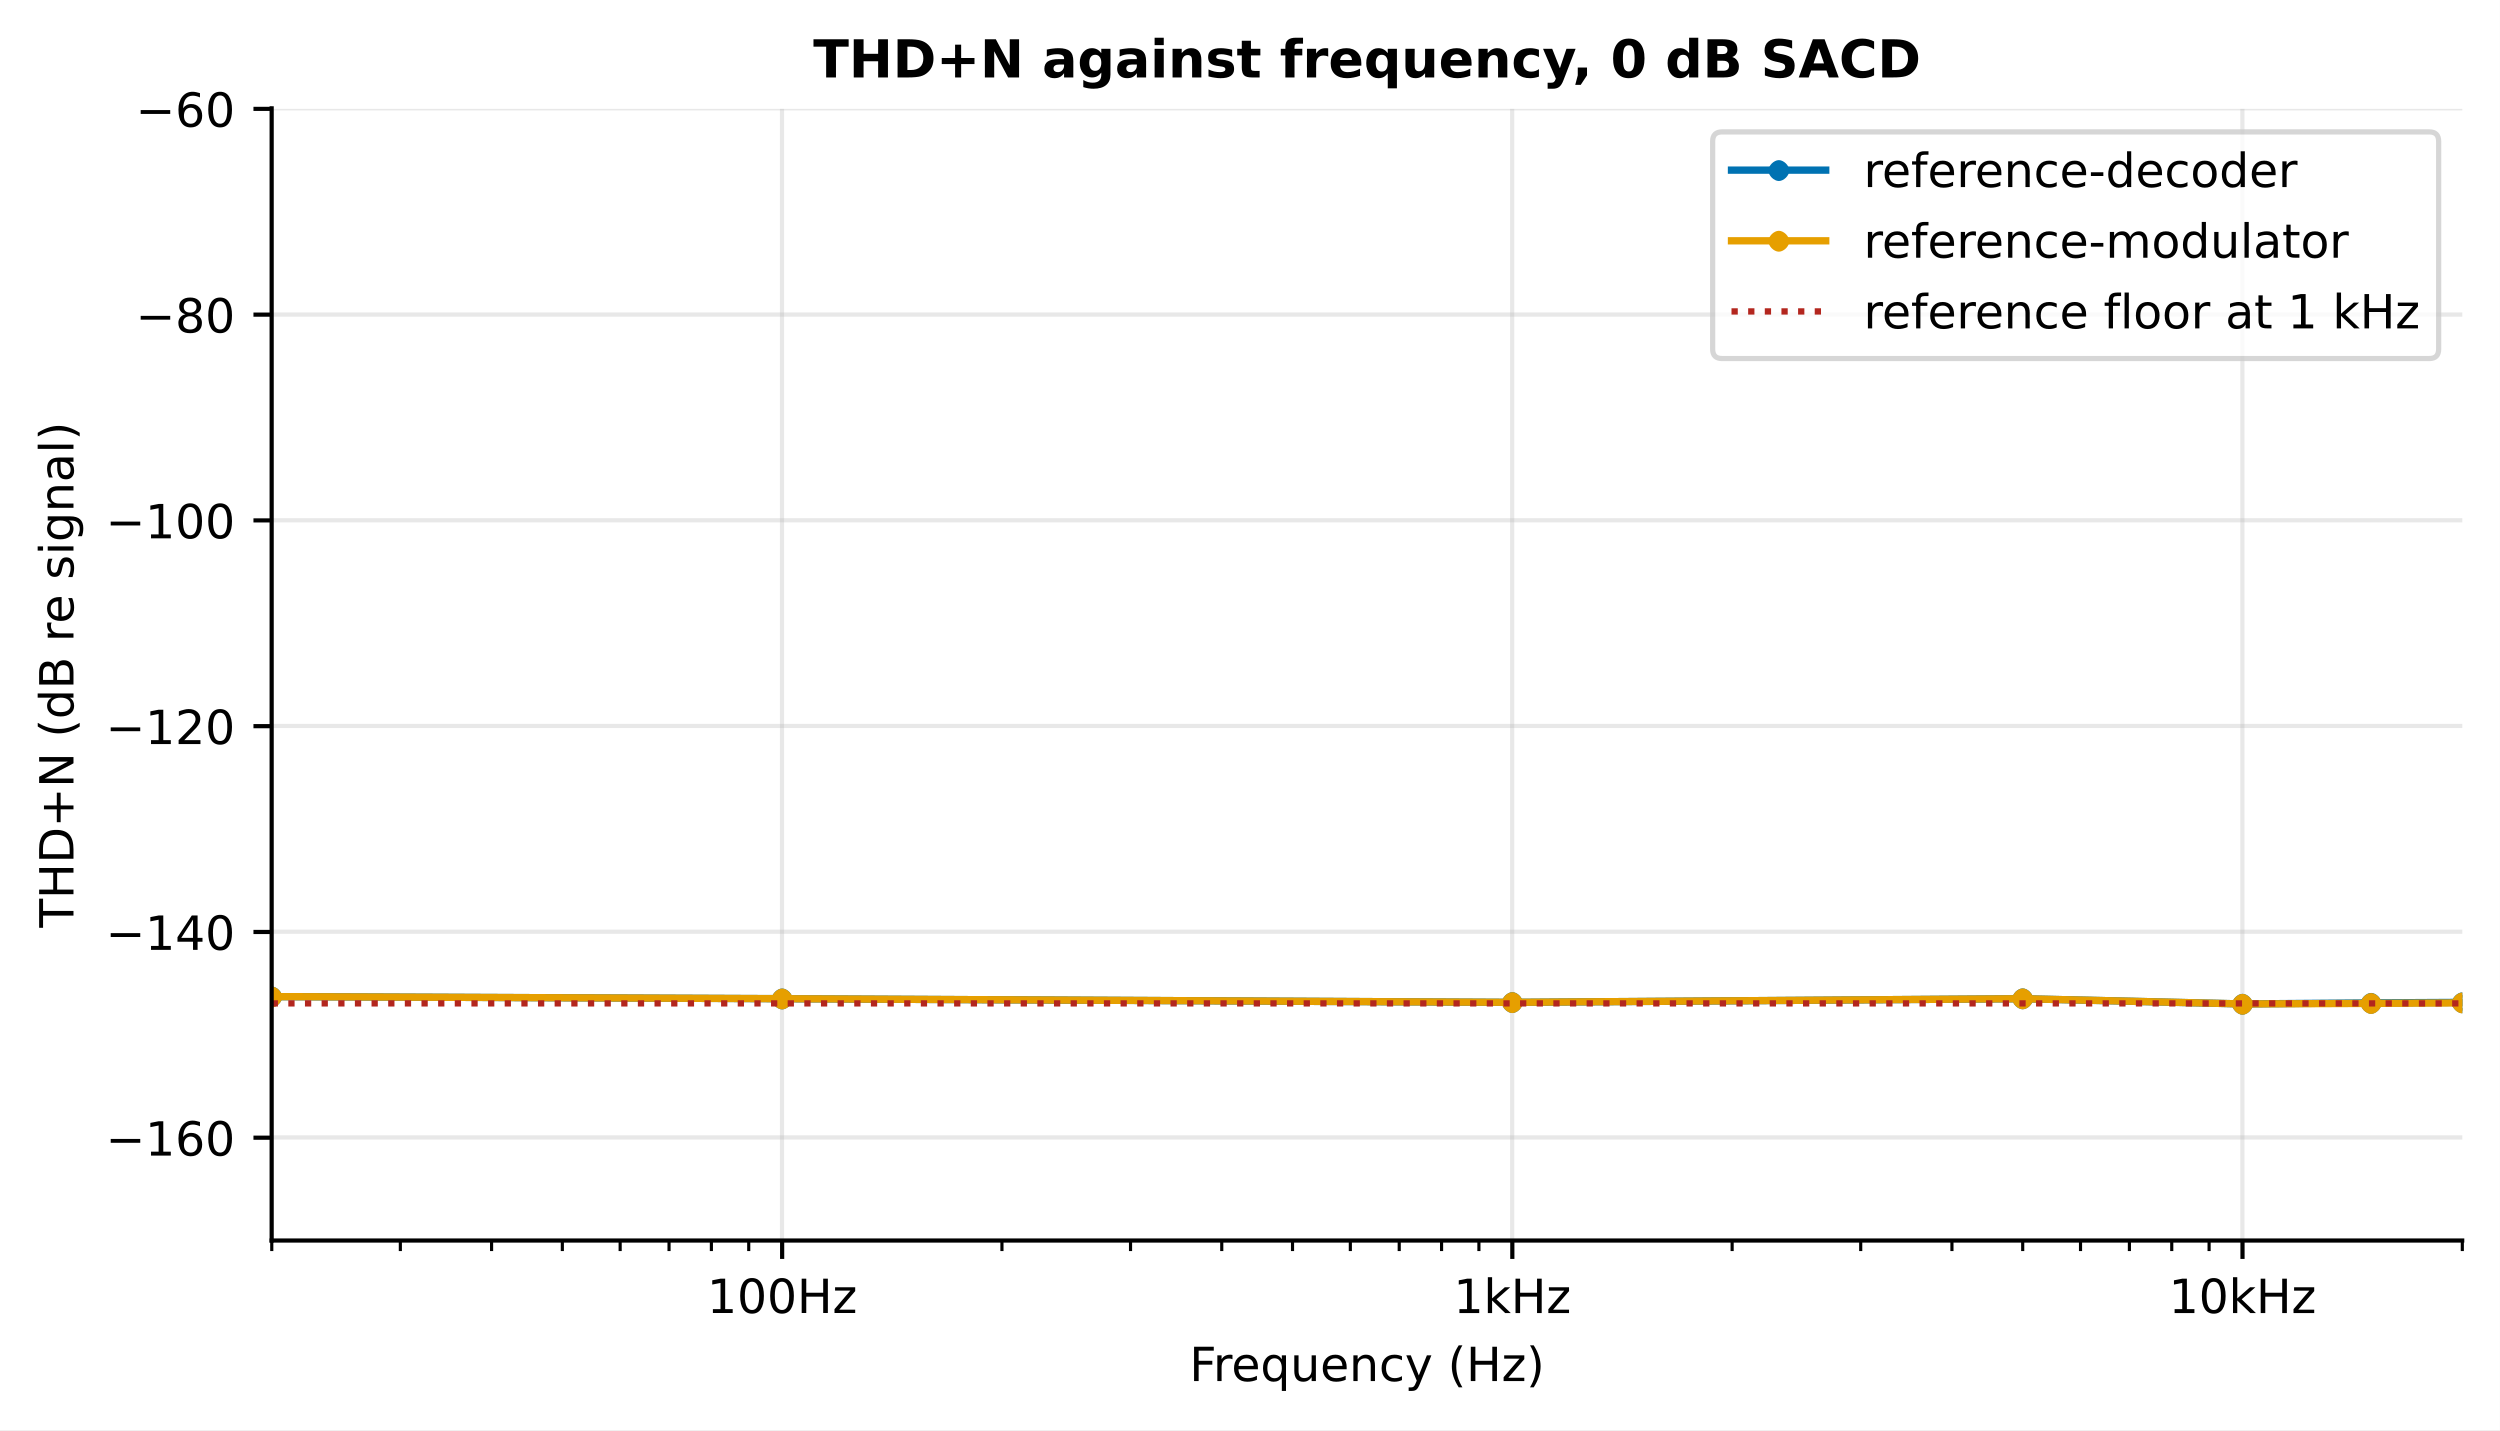
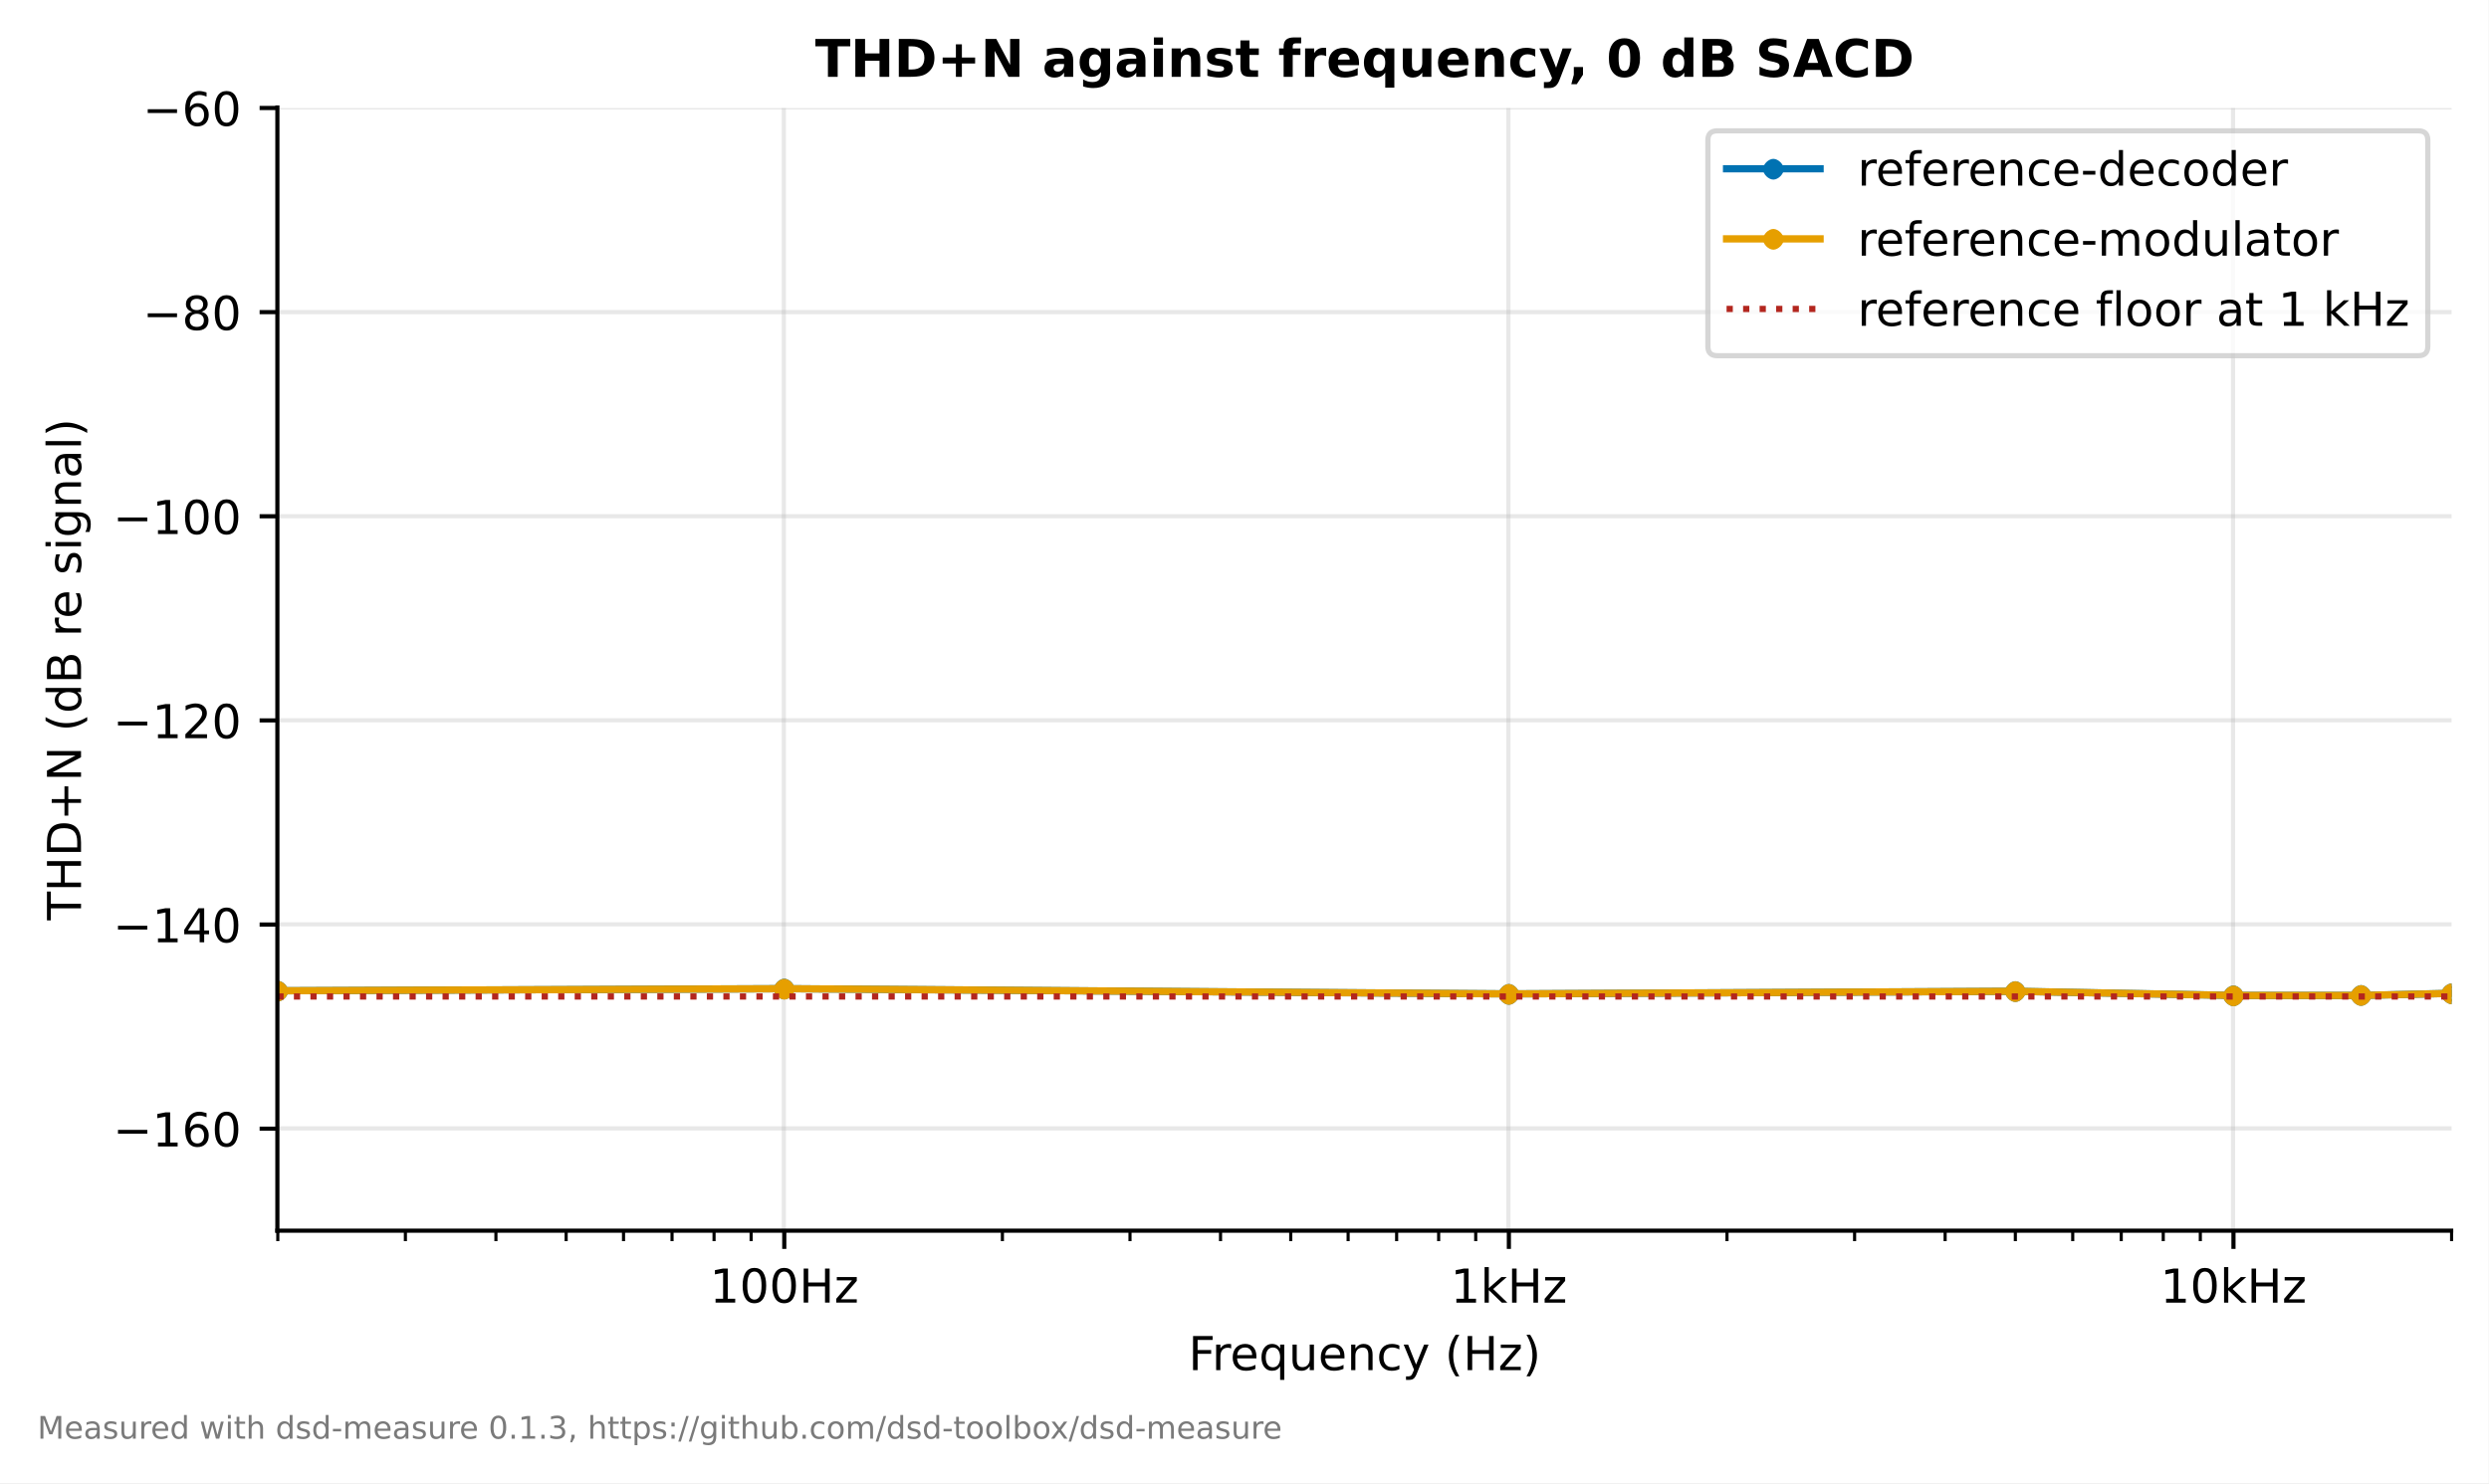
- <svg xmlns="http://www.w3.org/2000/svg" xmlns:xlink="http://www.w3.org/1999/xlink" width="477.621pt" height="273.215pt" viewBox="0 0 477.621 273.215" version="1.1">
+ <svg xmlns="http://www.w3.org/2000/svg" xmlns:xlink="http://www.w3.org/1999/xlink" width="479.182pt" height="285.699pt" viewBox="0 0 479.182 285.699" version="1.1">
  <defs>
    <style type="text/css">*{stroke-linejoin: round; stroke-linecap: butt}</style>
  </defs>
  <g id="figure_1">
    <g id="patch_1">
-       <path d="M 0 273.2  L 477.6 273.2  L 477.6 0  L 0 0  z " style="fill: #ffffff" />
+       <path d="M 0 285.6  L 479.1 285.6  L 479.1 0  L 0 0  z " style="fill: #ffffff" />
    </g>
    <g id="axes_1">
      <g id="patch_2">
-         <path d="M 51.9 237.0  L 470.4 237.0  L 470.4 20.7  L 51.9 20.7  z " style="fill: #ffffff" />
+         <path d="M 53.4 237.0  L 471.9 237.0  L 471.9 20.7  L 53.4 20.7  z " style="fill: #ffffff" />
      </g>
      <g id="matplotlib.axis_1">
        <g id="xtick_1">
          <g id="line2d_1">
-             <path d="M 149.4 237.0  L 149.4 20.7  " clip-path="url(#p16f1e32b87)" style="fill: none; stroke: #b0b0b0; stroke-opacity: 0.3; stroke-width: 0.8; stroke-linecap: square" />
+             <path d="M 150.9 237.0  L 150.9 20.7  " clip-path="url(#p80c0c6d9e0)" style="fill: none; stroke: #b0b0b0; stroke-opacity: 0.3; stroke-width: 0.8; stroke-linecap: square" />
          </g>
          <g id="line2d_2">
            <defs>
              <path id="m8cd0ebf494" d="M 0 0  L 0 3.5  " style="stroke: #000000; stroke-width: 0.8" />
            </defs>
            <g>
-               <use xlink:href="#m8cd0ebf494" x="149.427" y="237.014" style="stroke: #000000; stroke-width: 0.8" />
+               <use xlink:href="#m8cd0ebf494" x="150.988" y="237.014" style="stroke: #000000; stroke-width: 0.8" />
            </g>
          </g>
          <g id="text_1">
-             <text style="font-size: 9px; font-family: 'DejaVu Sans', 'Bitstream Vera Sans', 'Computer Modern Sans Serif', 'Lucida Grande', 'Verdana', 'Geneva', 'Lucid', 'Arial', 'Helvetica', 'Avant Garde', sans-serif; text-anchor: middle" x="149.427" y="250.852" transform="rotate(-0 149.4275 250.8523)">100Hz</text>
+             <text style="font-size: 9px; font-family: 'DejaVu Sans', 'Bitstream Vera Sans', 'Computer Modern Sans Serif', 'Lucida Grande', 'Verdana', 'Geneva', 'Lucid', 'Arial', 'Helvetica', 'Avant Garde', sans-serif; text-anchor: middle" x="150.988" y="250.852" transform="rotate(-0 150.9884 250.8523)">100Hz</text>
          </g>
        </g>
        <g id="xtick_2">
          <g id="line2d_3">
-             <path d="M 288.9 237.0  L 288.9 20.7  " clip-path="url(#p16f1e32b87)" style="fill: none; stroke: #b0b0b0; stroke-opacity: 0.3; stroke-width: 0.8; stroke-linecap: square" />
+             <path d="M 290.4 237.0  L 290.4 20.7  " clip-path="url(#p80c0c6d9e0)" style="fill: none; stroke: #b0b0b0; stroke-opacity: 0.3; stroke-width: 0.8; stroke-linecap: square" />
          </g>
          <g id="line2d_4">
            <g>
-               <use xlink:href="#m8cd0ebf494" x="288.927" y="237.014" style="stroke: #000000; stroke-width: 0.8" />
+               <use xlink:href="#m8cd0ebf494" x="290.488" y="237.014" style="stroke: #000000; stroke-width: 0.8" />
            </g>
          </g>
          <g id="text_2">
-             <text style="font-size: 9px; font-family: 'DejaVu Sans', 'Bitstream Vera Sans', 'Computer Modern Sans Serif', 'Lucida Grande', 'Verdana', 'Geneva', 'Lucid', 'Arial', 'Helvetica', 'Avant Garde', sans-serif; text-anchor: middle" x="288.927" y="250.853" transform="rotate(-0 288.9275 250.853)">1kHz</text>
+             <text style="font-size: 9px; font-family: 'DejaVu Sans', 'Bitstream Vera Sans', 'Computer Modern Sans Serif', 'Lucida Grande', 'Verdana', 'Geneva', 'Lucid', 'Arial', 'Helvetica', 'Avant Garde', sans-serif; text-anchor: middle" x="290.488" y="250.853" transform="rotate(-0 290.4884 250.853)">1kHz</text>
          </g>
        </g>
        <g id="xtick_3">
          <g id="line2d_5">
-             <path d="M 428.4 237.0  L 428.4 20.7  " clip-path="url(#p16f1e32b87)" style="fill: none; stroke: #b0b0b0; stroke-opacity: 0.3; stroke-width: 0.8; stroke-linecap: square" />
+             <path d="M 429.9 237.0  L 429.9 20.7  " clip-path="url(#p80c0c6d9e0)" style="fill: none; stroke: #b0b0b0; stroke-opacity: 0.3; stroke-width: 0.8; stroke-linecap: square" />
          </g>
          <g id="line2d_6">
            <g>
-               <use xlink:href="#m8cd0ebf494" x="428.427" y="237.014" style="stroke: #000000; stroke-width: 0.8" />
+               <use xlink:href="#m8cd0ebf494" x="429.988" y="237.014" style="stroke: #000000; stroke-width: 0.8" />
            </g>
          </g>
          <g id="text_3">
-             <text style="font-size: 9px; font-family: 'DejaVu Sans', 'Bitstream Vera Sans', 'Computer Modern Sans Serif', 'Lucida Grande', 'Verdana', 'Geneva', 'Lucid', 'Arial', 'Helvetica', 'Avant Garde', sans-serif; text-anchor: middle" x="428.427" y="250.853" transform="rotate(-0 428.4275 250.853)">10kHz</text>
+             <text style="font-size: 9px; font-family: 'DejaVu Sans', 'Bitstream Vera Sans', 'Computer Modern Sans Serif', 'Lucida Grande', 'Verdana', 'Geneva', 'Lucid', 'Arial', 'Helvetica', 'Avant Garde', sans-serif; text-anchor: middle" x="429.988" y="250.853" transform="rotate(-0 429.9884 250.853)">10kHz</text>
          </g>
        </g>
        <g id="xtick_4">
          <g id="line2d_7">
            <defs>
              <path id="mee58567cf6" d="M 0 0  L 0 2  " style="stroke: #000000; stroke-width: 0.6" />
            </defs>
            <g>
-               <use xlink:href="#mee58567cf6" x="51.921" y="237.014" style="stroke: #000000; stroke-width: 0.6" />
+               <use xlink:href="#mee58567cf6" x="53.482" y="237.014" style="stroke: #000000; stroke-width: 0.6" />
            </g>
          </g>
        </g>
        <g id="xtick_5">
          <g id="line2d_8">
            <g>
-               <use xlink:href="#mee58567cf6" x="76.486" y="237.014" style="stroke: #000000; stroke-width: 0.6" />
+               <use xlink:href="#mee58567cf6" x="78.047" y="237.014" style="stroke: #000000; stroke-width: 0.6" />
            </g>
          </g>
        </g>
        <g id="xtick_6">
          <g id="line2d_9">
            <g>
-               <use xlink:href="#mee58567cf6" x="93.915" y="237.014" style="stroke: #000000; stroke-width: 0.6" />
+               <use xlink:href="#mee58567cf6" x="95.476" y="237.014" style="stroke: #000000; stroke-width: 0.6" />
            </g>
          </g>
        </g>
        <g id="xtick_7">
          <g id="line2d_10">
            <g>
-               <use xlink:href="#mee58567cf6" x="107.434" y="237.014" style="stroke: #000000; stroke-width: 0.6" />
+               <use xlink:href="#mee58567cf6" x="108.995" y="237.014" style="stroke: #000000; stroke-width: 0.6" />
            </g>
          </g>
        </g>
        <g id="xtick_8">
          <g id="line2d_11">
            <g>
-               <use xlink:href="#mee58567cf6" x="118.48" y="237.014" style="stroke: #000000; stroke-width: 0.6" />
+               <use xlink:href="#mee58567cf6" x="120.041" y="237.014" style="stroke: #000000; stroke-width: 0.6" />
            </g>
          </g>
        </g>
        <g id="xtick_9">
          <g id="line2d_12">
            <g>
-               <use xlink:href="#mee58567cf6" x="127.819" y="237.014" style="stroke: #000000; stroke-width: 0.6" />
+               <use xlink:href="#mee58567cf6" x="129.38" y="237.014" style="stroke: #000000; stroke-width: 0.6" />
            </g>
          </g>
        </g>
        <g id="xtick_10">
          <g id="line2d_13">
            <g>
-               <use xlink:href="#mee58567cf6" x="135.909" y="237.014" style="stroke: #000000; stroke-width: 0.6" />
+               <use xlink:href="#mee58567cf6" x="137.469" y="237.014" style="stroke: #000000; stroke-width: 0.6" />
            </g>
          </g>
        </g>
        <g id="xtick_11">
          <g id="line2d_14">
            <g>
-               <use xlink:href="#mee58567cf6" x="143.044" y="237.014" style="stroke: #000000; stroke-width: 0.6" />
+               <use xlink:href="#mee58567cf6" x="144.605" y="237.014" style="stroke: #000000; stroke-width: 0.6" />
            </g>
          </g>
        </g>
        <g id="xtick_12">
          <g id="line2d_15">
            <g>
-               <use xlink:href="#mee58567cf6" x="191.421" y="237.014" style="stroke: #000000; stroke-width: 0.6" />
+               <use xlink:href="#mee58567cf6" x="192.982" y="237.014" style="stroke: #000000; stroke-width: 0.6" />
            </g>
          </g>
        </g>
        <g id="xtick_13">
          <g id="line2d_16">
            <g>
-               <use xlink:href="#mee58567cf6" x="215.986" y="237.014" style="stroke: #000000; stroke-width: 0.6" />
+               <use xlink:href="#mee58567cf6" x="217.547" y="237.014" style="stroke: #000000; stroke-width: 0.6" />
            </g>
          </g>
        </g>
        <g id="xtick_14">
          <g id="line2d_17">
            <g>
-               <use xlink:href="#mee58567cf6" x="233.415" y="237.014" style="stroke: #000000; stroke-width: 0.6" />
+               <use xlink:href="#mee58567cf6" x="234.976" y="237.014" style="stroke: #000000; stroke-width: 0.6" />
            </g>
          </g>
        </g>
        <g id="xtick_15">
          <g id="line2d_18">
            <g>
-               <use xlink:href="#mee58567cf6" x="246.934" y="237.014" style="stroke: #000000; stroke-width: 0.6" />
+               <use xlink:href="#mee58567cf6" x="248.495" y="237.014" style="stroke: #000000; stroke-width: 0.6" />
            </g>
          </g>
        </g>
        <g id="xtick_16">
          <g id="line2d_19">
            <g>
-               <use xlink:href="#mee58567cf6" x="257.98" y="237.014" style="stroke: #000000; stroke-width: 0.6" />
+               <use xlink:href="#mee58567cf6" x="259.541" y="237.014" style="stroke: #000000; stroke-width: 0.6" />
            </g>
          </g>
        </g>
        <g id="xtick_17">
          <g id="line2d_20">
            <g>
-               <use xlink:href="#mee58567cf6" x="267.319" y="237.014" style="stroke: #000000; stroke-width: 0.6" />
+               <use xlink:href="#mee58567cf6" x="268.88" y="237.014" style="stroke: #000000; stroke-width: 0.6" />
            </g>
          </g>
        </g>
        <g id="xtick_18">
          <g id="line2d_21">
            <g>
-               <use xlink:href="#mee58567cf6" x="275.409" y="237.014" style="stroke: #000000; stroke-width: 0.6" />
+               <use xlink:href="#mee58567cf6" x="276.969" y="237.014" style="stroke: #000000; stroke-width: 0.6" />
            </g>
          </g>
        </g>
        <g id="xtick_19">
          <g id="line2d_22">
            <g>
-               <use xlink:href="#mee58567cf6" x="282.544" y="237.014" style="stroke: #000000; stroke-width: 0.6" />
+               <use xlink:href="#mee58567cf6" x="284.105" y="237.014" style="stroke: #000000; stroke-width: 0.6" />
            </g>
          </g>
        </g>
        <g id="xtick_20">
          <g id="line2d_23">
            <g>
-               <use xlink:href="#mee58567cf6" x="330.921" y="237.014" style="stroke: #000000; stroke-width: 0.6" />
+               <use xlink:href="#mee58567cf6" x="332.482" y="237.014" style="stroke: #000000; stroke-width: 0.6" />
            </g>
          </g>
        </g>
        <g id="xtick_21">
          <g id="line2d_24">
            <g>
-               <use xlink:href="#mee58567cf6" x="355.486" y="237.014" style="stroke: #000000; stroke-width: 0.6" />
+               <use xlink:href="#mee58567cf6" x="357.047" y="237.014" style="stroke: #000000; stroke-width: 0.6" />
            </g>
          </g>
        </g>
        <g id="xtick_22">
          <g id="line2d_25">
            <g>
-               <use xlink:href="#mee58567cf6" x="372.915" y="237.014" style="stroke: #000000; stroke-width: 0.6" />
+               <use xlink:href="#mee58567cf6" x="374.476" y="237.014" style="stroke: #000000; stroke-width: 0.6" />
            </g>
          </g>
        </g>
        <g id="xtick_23">
          <g id="line2d_26">
            <g>
-               <use xlink:href="#mee58567cf6" x="386.434" y="237.014" style="stroke: #000000; stroke-width: 0.6" />
+               <use xlink:href="#mee58567cf6" x="387.995" y="237.014" style="stroke: #000000; stroke-width: 0.6" />
            </g>
          </g>
        </g>
        <g id="xtick_24">
          <g id="line2d_27">
            <g>
-               <use xlink:href="#mee58567cf6" x="397.48" y="237.014" style="stroke: #000000; stroke-width: 0.6" />
+               <use xlink:href="#mee58567cf6" x="399.041" y="237.014" style="stroke: #000000; stroke-width: 0.6" />
            </g>
          </g>
        </g>
        <g id="xtick_25">
          <g id="line2d_28">
            <g>
-               <use xlink:href="#mee58567cf6" x="406.819" y="237.014" style="stroke: #000000; stroke-width: 0.6" />
+               <use xlink:href="#mee58567cf6" x="408.38" y="237.014" style="stroke: #000000; stroke-width: 0.6" />
            </g>
          </g>
        </g>
        <g id="xtick_26">
          <g id="line2d_29">
            <g>
-               <use xlink:href="#mee58567cf6" x="414.909" y="237.014" style="stroke: #000000; stroke-width: 0.6" />
+               <use xlink:href="#mee58567cf6" x="416.469" y="237.014" style="stroke: #000000; stroke-width: 0.6" />
            </g>
          </g>
        </g>
        <g id="xtick_27">
          <g id="line2d_30">
            <g>
-               <use xlink:href="#mee58567cf6" x="422.044" y="237.014" style="stroke: #000000; stroke-width: 0.6" />
+               <use xlink:href="#mee58567cf6" x="423.605" y="237.014" style="stroke: #000000; stroke-width: 0.6" />
            </g>
          </g>
        </g>
        <g id="xtick_28">
          <g id="line2d_31">
            <g>
-               <use xlink:href="#mee58567cf6" x="470.421" y="237.014" style="stroke: #000000; stroke-width: 0.6" />
+               <use xlink:href="#mee58567cf6" x="471.982" y="237.014" style="stroke: #000000; stroke-width: 0.6" />
            </g>
          </g>
        </g>
        <g id="text_4">
-           <text style="font-size: 9px; font-family: 'DejaVu Sans', 'Bitstream Vera Sans', 'Computer Modern Sans Serif', 'Lucida Grande', 'Verdana', 'Geneva', 'Lucid', 'Arial', 'Helvetica', 'Avant Garde', sans-serif; text-anchor: middle" x="261.171" y="263.853" transform="rotate(-0 261.1712 263.853)">Frequency (Hz)</text>
+           <text style="font-size: 9px; font-family: 'DejaVu Sans', 'Bitstream Vera Sans', 'Computer Modern Sans Serif', 'Lucida Grande', 'Verdana', 'Geneva', 'Lucid', 'Arial', 'Helvetica', 'Avant Garde', sans-serif; text-anchor: middle" x="262.732" y="263.853" transform="rotate(-0 262.7321 263.853)">Frequency (Hz)</text>
        </g>
      </g>
      <g id="matplotlib.axis_2">
        <g id="ytick_1">
          <g id="line2d_32">
-             <path d="M 51.9 217.3  L 470.4 217.3  " clip-path="url(#p16f1e32b87)" style="fill: none; stroke: #b0b0b0; stroke-opacity: 0.3; stroke-width: 0.8; stroke-linecap: square" />
+             <path d="M 53.4 217.3  L 471.9 217.3  " clip-path="url(#p80c0c6d9e0)" style="fill: none; stroke: #b0b0b0; stroke-opacity: 0.3; stroke-width: 0.8; stroke-linecap: square" />
          </g>
          <g id="line2d_33">
            <defs>
              <path id="mc18d02b6f9" d="M 0 0  L -3.5 0  " style="stroke: #000000; stroke-width: 0.8" />
            </defs>
            <g>
-               <use xlink:href="#mc18d02b6f9" x="51.921" y="217.358" style="stroke: #000000; stroke-width: 0.8" />
+               <use xlink:href="#mc18d02b6f9" x="53.482" y="217.358" style="stroke: #000000; stroke-width: 0.8" />
            </g>
          </g>
          <g id="text_5">
-             <text style="font-size: 9px; font-family: 'DejaVu Sans', 'Bitstream Vera Sans', 'Computer Modern Sans Serif', 'Lucida Grande', 'Verdana', 'Geneva', 'Lucid', 'Arial', 'Helvetica', 'Avant Garde', sans-serif; text-anchor: end" x="44.921" y="220.777" transform="rotate(-0 44.92117 220.7774)">−160</text>
+             <text style="font-size: 9px; font-family: 'DejaVu Sans', 'Bitstream Vera Sans', 'Computer Modern Sans Serif', 'Lucida Grande', 'Verdana', 'Geneva', 'Lucid', 'Arial', 'Helvetica', 'Avant Garde', sans-serif; text-anchor: end" x="46.482" y="220.777" transform="rotate(-0 46.48211 220.7774)">−160</text>
          </g>
        </g>
        <g id="ytick_2">
          <g id="line2d_34">
-             <path d="M 51.9 178.0  L 470.4 178.0  " clip-path="url(#p16f1e32b87)" style="fill: none; stroke: #b0b0b0; stroke-opacity: 0.3; stroke-width: 0.8; stroke-linecap: square" />
+             <path d="M 53.4 178.0  L 471.9 178.0  " clip-path="url(#p80c0c6d9e0)" style="fill: none; stroke: #b0b0b0; stroke-opacity: 0.3; stroke-width: 0.8; stroke-linecap: square" />
          </g>
          <g id="line2d_35">
            <g>
-               <use xlink:href="#mc18d02b6f9" x="51.921" y="178.046" style="stroke: #000000; stroke-width: 0.8" />
+               <use xlink:href="#mc18d02b6f9" x="53.482" y="178.046" style="stroke: #000000; stroke-width: 0.8" />
            </g>
          </g>
          <g id="text_6">
-             <text style="font-size: 9px; font-family: 'DejaVu Sans', 'Bitstream Vera Sans', 'Computer Modern Sans Serif', 'Lucida Grande', 'Verdana', 'Geneva', 'Lucid', 'Arial', 'Helvetica', 'Avant Garde', sans-serif; text-anchor: end" x="44.921" y="181.465" transform="rotate(-0 44.92117 181.4654)">−140</text>
+             <text style="font-size: 9px; font-family: 'DejaVu Sans', 'Bitstream Vera Sans', 'Computer Modern Sans Serif', 'Lucida Grande', 'Verdana', 'Geneva', 'Lucid', 'Arial', 'Helvetica', 'Avant Garde', sans-serif; text-anchor: end" x="46.482" y="181.465" transform="rotate(-0 46.48211 181.4654)">−140</text>
          </g>
        </g>
        <g id="ytick_3">
          <g id="line2d_36">
-             <path d="M 51.9 138.7  L 470.4 138.7  " clip-path="url(#p16f1e32b87)" style="fill: none; stroke: #b0b0b0; stroke-opacity: 0.3; stroke-width: 0.8; stroke-linecap: square" />
+             <path d="M 53.4 138.7  L 471.9 138.7  " clip-path="url(#p80c0c6d9e0)" style="fill: none; stroke: #b0b0b0; stroke-opacity: 0.3; stroke-width: 0.8; stroke-linecap: square" />
          </g>
          <g id="line2d_37">
            <g>
-               <use xlink:href="#mc18d02b6f9" x="51.921" y="138.734" style="stroke: #000000; stroke-width: 0.8" />
+               <use xlink:href="#mc18d02b6f9" x="53.482" y="138.734" style="stroke: #000000; stroke-width: 0.8" />
            </g>
          </g>
          <g id="text_7">
-             <text style="font-size: 9px; font-family: 'DejaVu Sans', 'Bitstream Vera Sans', 'Computer Modern Sans Serif', 'Lucida Grande', 'Verdana', 'Geneva', 'Lucid', 'Arial', 'Helvetica', 'Avant Garde', sans-serif; text-anchor: end" x="44.921" y="142.153" transform="rotate(-0 44.92117 142.1534)">−120</text>
+             <text style="font-size: 9px; font-family: 'DejaVu Sans', 'Bitstream Vera Sans', 'Computer Modern Sans Serif', 'Lucida Grande', 'Verdana', 'Geneva', 'Lucid', 'Arial', 'Helvetica', 'Avant Garde', sans-serif; text-anchor: end" x="46.482" y="142.153" transform="rotate(-0 46.48211 142.1534)">−120</text>
          </g>
        </g>
        <g id="ytick_4">
          <g id="line2d_38">
-             <path d="M 51.9 99.4  L 470.4 99.4  " clip-path="url(#p16f1e32b87)" style="fill: none; stroke: #b0b0b0; stroke-opacity: 0.3; stroke-width: 0.8; stroke-linecap: square" />
+             <path d="M 53.4 99.4  L 471.9 99.4  " clip-path="url(#p80c0c6d9e0)" style="fill: none; stroke: #b0b0b0; stroke-opacity: 0.3; stroke-width: 0.8; stroke-linecap: square" />
          </g>
          <g id="line2d_39">
            <g>
-               <use xlink:href="#mc18d02b6f9" x="51.921" y="99.422" style="stroke: #000000; stroke-width: 0.8" />
+               <use xlink:href="#mc18d02b6f9" x="53.482" y="99.422" style="stroke: #000000; stroke-width: 0.8" />
            </g>
          </g>
          <g id="text_8">
-             <text style="font-size: 9px; font-family: 'DejaVu Sans', 'Bitstream Vera Sans', 'Computer Modern Sans Serif', 'Lucida Grande', 'Verdana', 'Geneva', 'Lucid', 'Arial', 'Helvetica', 'Avant Garde', sans-serif; text-anchor: end" x="44.921" y="102.841" transform="rotate(-0 44.92117 102.8414)">−100</text>
+             <text style="font-size: 9px; font-family: 'DejaVu Sans', 'Bitstream Vera Sans', 'Computer Modern Sans Serif', 'Lucida Grande', 'Verdana', 'Geneva', 'Lucid', 'Arial', 'Helvetica', 'Avant Garde', sans-serif; text-anchor: end" x="46.482" y="102.841" transform="rotate(-0 46.48211 102.8414)">−100</text>
          </g>
        </g>
        <g id="ytick_5">
          <g id="line2d_40">
-             <path d="M 51.9 60.1  L 470.4 60.1  " clip-path="url(#p16f1e32b87)" style="fill: none; stroke: #b0b0b0; stroke-opacity: 0.3; stroke-width: 0.8; stroke-linecap: square" />
+             <path d="M 53.4 60.1  L 471.9 60.1  " clip-path="url(#p80c0c6d9e0)" style="fill: none; stroke: #b0b0b0; stroke-opacity: 0.3; stroke-width: 0.8; stroke-linecap: square" />
          </g>
          <g id="line2d_41">
            <g>
-               <use xlink:href="#mc18d02b6f9" x="51.921" y="60.11" style="stroke: #000000; stroke-width: 0.8" />
+               <use xlink:href="#mc18d02b6f9" x="53.482" y="60.11" style="stroke: #000000; stroke-width: 0.8" />
            </g>
          </g>
          <g id="text_9">
-             <text style="font-size: 9px; font-family: 'DejaVu Sans', 'Bitstream Vera Sans', 'Computer Modern Sans Serif', 'Lucida Grande', 'Verdana', 'Geneva', 'Lucid', 'Arial', 'Helvetica', 'Avant Garde', sans-serif; text-anchor: end" x="44.921" y="63.529" transform="rotate(-0 44.92117 63.52938)">−80</text>
+             <text style="font-size: 9px; font-family: 'DejaVu Sans', 'Bitstream Vera Sans', 'Computer Modern Sans Serif', 'Lucida Grande', 'Verdana', 'Geneva', 'Lucid', 'Arial', 'Helvetica', 'Avant Garde', sans-serif; text-anchor: end" x="46.482" y="63.529" transform="rotate(-0 46.48211 63.52938)">−80</text>
          </g>
        </g>
        <g id="ytick_6">
          <g id="line2d_42">
-             <path d="M 51.9 20.7  L 470.4 20.7  " clip-path="url(#p16f1e32b87)" style="fill: none; stroke: #b0b0b0; stroke-opacity: 0.3; stroke-width: 0.8; stroke-linecap: square" />
+             <path d="M 53.4 20.7  L 471.9 20.7  " clip-path="url(#p80c0c6d9e0)" style="fill: none; stroke: #b0b0b0; stroke-opacity: 0.3; stroke-width: 0.8; stroke-linecap: square" />
          </g>
          <g id="line2d_43">
            <g>
-               <use xlink:href="#mc18d02b6f9" x="51.921" y="20.798" style="stroke: #000000; stroke-width: 0.8" />
+               <use xlink:href="#mc18d02b6f9" x="53.482" y="20.798" style="stroke: #000000; stroke-width: 0.8" />
            </g>
          </g>
          <g id="text_10">
-             <text style="font-size: 9px; font-family: 'DejaVu Sans', 'Bitstream Vera Sans', 'Computer Modern Sans Serif', 'Lucida Grande', 'Verdana', 'Geneva', 'Lucid', 'Arial', 'Helvetica', 'Avant Garde', sans-serif; text-anchor: end" x="44.921" y="24.217" transform="rotate(-0 44.92117 24.21738)">−60</text>
+             <text style="font-size: 9px; font-family: 'DejaVu Sans', 'Bitstream Vera Sans', 'Computer Modern Sans Serif', 'Lucida Grande', 'Verdana', 'Geneva', 'Lucid', 'Arial', 'Helvetica', 'Avant Garde', sans-serif; text-anchor: end" x="46.482" y="24.217" transform="rotate(-0 46.48211 24.21738)">−60</text>
          </g>
        </g>
        <g id="text_11">
-           <text style="font-size: 9px; font-family: 'DejaVu Sans', 'Bitstream Vera Sans', 'Computer Modern Sans Serif', 'Lucida Grande', 'Verdana', 'Geneva', 'Lucid', 'Arial', 'Helvetica', 'Avant Garde', sans-serif; text-anchor: middle" x="14.039" y="128.906" transform="rotate(-90 14.03859 128.9064)">THD+N (dB re signal)</text>
+           <text style="font-size: 9px; font-family: 'DejaVu Sans', 'Bitstream Vera Sans', 'Computer Modern Sans Serif', 'Lucida Grande', 'Verdana', 'Geneva', 'Lucid', 'Arial', 'Helvetica', 'Avant Garde', sans-serif; text-anchor: middle" x="15.6" y="128.906" transform="rotate(-90 15.59953 128.9064)">THD+N (dB re signal)</text>
        </g>
      </g>
      <g id="line2d_44">
-         <path d="M 51.9 190.4  L 149.4 190.8  L 288.9 191.5  L 386.4 190.8  L 428.4 191.8  L 452.9 191.6  L 470.4 191.5  " clip-path="url(#p16f1e32b87)" style="fill: none; stroke: #0072b2; stroke-width: 1.4; stroke-linecap: square" />
+         <path d="M 53.4 190.8  L 150.9 190.4  L 290.4 191.4  L 387.9 190.9  L 429.9 191.7  L 454.5 191.7  L 471.9 191.3  " clip-path="url(#p80c0c6d9e0)" style="fill: none; stroke: #0072b2; stroke-width: 1.4; stroke-linecap: square" />
        <defs>
          <path id="m65cd096fe2" d="M 0 1.5  C 0.3 1.5 0.7 1.3 1.0 1.0  C 1.3 0.7 1.5 0.3 1.5 0  C 1.5 -0.3 1.3 -0.7 1.0 -1.0  C 0.7 -1.3 0.3 -1.5 0 -1.5  C -0.3 -1.5 -0.7 -1.3 -1.0 -1.0  C -1.3 -0.7 -1.5 -0.3 -1.5 0  C -1.5 0.3 -1.3 0.7 -1.0 1.0  C -0.7 1.3 -0.3 1.5 0 1.5  z " style="stroke: #0072b2" />
        </defs>
-         <g clip-path="url(#p16f1e32b87)">
-           <use xlink:href="#m65cd096fe2" x="51.921" y="190.466" style="fill: #0072b2; stroke: #0072b2" />
-           <use xlink:href="#m65cd096fe2" x="149.427" y="190.847" style="fill: #0072b2; stroke: #0072b2" />
-           <use xlink:href="#m65cd096fe2" x="288.927" y="191.54" style="fill: #0072b2; stroke: #0072b2" />
-           <use xlink:href="#m65cd096fe2" x="386.434" y="190.824" style="fill: #0072b2; stroke: #0072b2" />
-           <use xlink:href="#m65cd096fe2" x="428.427" y="191.863" style="fill: #0072b2; stroke: #0072b2" />
-           <use xlink:href="#m65cd096fe2" x="452.992" y="191.692" style="fill: #0072b2; stroke: #0072b2" />
-           <use xlink:href="#m65cd096fe2" x="470.421" y="191.584" style="fill: #0072b2; stroke: #0072b2" />
+         <g clip-path="url(#p80c0c6d9e0)">
+           <use xlink:href="#m65cd096fe2" x="53.482" y="190.873" style="fill: #0072b2; stroke: #0072b2" />
+           <use xlink:href="#m65cd096fe2" x="150.988" y="190.471" style="fill: #0072b2; stroke: #0072b2" />
+           <use xlink:href="#m65cd096fe2" x="290.488" y="191.491" style="fill: #0072b2; stroke: #0072b2" />
+           <use xlink:href="#m65cd096fe2" x="387.995" y="190.957" style="fill: #0072b2; stroke: #0072b2" />
+           <use xlink:href="#m65cd096fe2" x="429.988" y="191.776" style="fill: #0072b2; stroke: #0072b2" />
+           <use xlink:href="#m65cd096fe2" x="454.553" y="191.7" style="fill: #0072b2; stroke: #0072b2" />
+           <use xlink:href="#m65cd096fe2" x="471.982" y="191.386" style="fill: #0072b2; stroke: #0072b2" />
        </g>
      </g>
      <g id="line2d_45">
-         <path d="M 51.9 190.4  L 149.4 190.8  L 288.9 191.5  L 386.4 190.8  L 428.4 191.8  L 452.9 191.7  L 470.4 191.6  " clip-path="url(#p16f1e32b87)" style="fill: none; stroke: #e69f00; stroke-width: 1.4; stroke-linecap: square" />
+         <path d="M 53.4 190.8  L 150.9 190.4  L 290.4 191.4  L 387.9 190.9  L 429.9 191.7  L 454.5 191.7  L 471.9 191.3  " clip-path="url(#p80c0c6d9e0)" style="fill: none; stroke: #e69f00; stroke-width: 1.4; stroke-linecap: square" />
        <defs>
          <path id="mf101137ca1" d="M 0 1.5  C 0.3 1.5 0.7 1.3 1.0 1.0  C 1.3 0.7 1.5 0.3 1.5 0  C 1.5 -0.3 1.3 -0.7 1.0 -1.0  C 0.7 -1.3 0.3 -1.5 0 -1.5  C -0.3 -1.5 -0.7 -1.3 -1.0 -1.0  C -1.3 -0.7 -1.5 -0.3 -1.5 0  C -1.5 0.3 -1.3 0.7 -1.0 1.0  C -0.7 1.3 -0.3 1.5 0 1.5  z " style="stroke: #e69f00" />
        </defs>
-         <g clip-path="url(#p16f1e32b87)">
-           <use xlink:href="#mf101137ca1" x="51.921" y="190.475" style="fill: #e69f00; stroke: #e69f00" />
-           <use xlink:href="#mf101137ca1" x="149.427" y="190.854" style="fill: #e69f00; stroke: #e69f00" />
-           <use xlink:href="#mf101137ca1" x="288.927" y="191.547" style="fill: #e69f00; stroke: #e69f00" />
-           <use xlink:href="#mf101137ca1" x="386.434" y="190.833" style="fill: #e69f00; stroke: #e69f00" />
-           <use xlink:href="#mf101137ca1" x="428.427" y="191.874" style="fill: #e69f00; stroke: #e69f00" />
-           <use xlink:href="#mf101137ca1" x="452.992" y="191.72" style="fill: #e69f00; stroke: #e69f00" />
-           <use xlink:href="#mf101137ca1" x="470.421" y="191.611" style="fill: #e69f00; stroke: #e69f00" />
+         <g clip-path="url(#p80c0c6d9e0)">
+           <use xlink:href="#mf101137ca1" x="53.482" y="190.88" style="fill: #e69f00; stroke: #e69f00" />
+           <use xlink:href="#mf101137ca1" x="150.988" y="190.493" style="fill: #e69f00; stroke: #e69f00" />
+           <use xlink:href="#mf101137ca1" x="290.488" y="191.498" style="fill: #e69f00; stroke: #e69f00" />
+           <use xlink:href="#mf101137ca1" x="387.995" y="190.969" style="fill: #e69f00; stroke: #e69f00" />
+           <use xlink:href="#mf101137ca1" x="429.988" y="191.791" style="fill: #e69f00; stroke: #e69f00" />
+           <use xlink:href="#mf101137ca1" x="454.553" y="191.714" style="fill: #e69f00; stroke: #e69f00" />
+           <use xlink:href="#mf101137ca1" x="471.982" y="191.396" style="fill: #e69f00; stroke: #e69f00" />
        </g>
      </g>
      <g id="line2d_46">
-         <path d="M 51.9 191.7  L 470.4 191.7  " clip-path="url(#p16f1e32b87)" style="fill: none; stroke-dasharray: 1.2,1.98; stroke-dashoffset: 0; stroke: #b3261e; stroke-width: 1.2" />
+         <path d="M 53.4 191.9  L 471.9 191.9  " clip-path="url(#p80c0c6d9e0)" style="fill: none; stroke-dasharray: 1.2,1.98; stroke-dashoffset: 0; stroke: #b3261e; stroke-width: 1.2" />
      </g>
      <g id="patch_3">
-         <path d="M 51.9 237.0  L 51.9 20.7  " style="fill: none; stroke: #000000; stroke-width: 0.8; stroke-linejoin: miter; stroke-linecap: square" />
+         <path d="M 53.4 237.0  L 53.4 20.7  " style="fill: none; stroke: #000000; stroke-width: 0.8; stroke-linejoin: miter; stroke-linecap: square" />
      </g>
      <g id="patch_4">
-         <path d="M 51.9 237.0  L 470.4 237.0  " style="fill: none; stroke: #000000; stroke-width: 0.8; stroke-linejoin: miter; stroke-linecap: square" />
+         <path d="M 53.4 237.0  L 471.9 237.0  " style="fill: none; stroke: #000000; stroke-width: 0.8; stroke-linejoin: miter; stroke-linecap: square" />
      </g>
      <g id="text_12">
-         <text style="font-weight: 700; font-size: 10px; font-family: 'DejaVu Sans', 'Bitstream Vera Sans', 'Computer Modern Sans Serif', 'Lucida Grande', 'Verdana', 'Geneva', 'Lucid', 'Arial', 'Helvetica', 'Avant Garde', sans-serif; text-anchor: middle" x="261.171" y="14.798" transform="rotate(-0 261.1712 14.79844)">THD+N against frequency, 0 dB SACD</text>
+         <text style="font-weight: 700; font-size: 10px; font-family: 'DejaVu Sans', 'Bitstream Vera Sans', 'Computer Modern Sans Serif', 'Lucida Grande', 'Verdana', 'Geneva', 'Lucid', 'Arial', 'Helvetica', 'Avant Garde', sans-serif; text-anchor: middle" x="262.732" y="14.798" transform="rotate(-0 262.7321 14.79844)">THD+N against frequency, 0 dB SACD</text>
      </g>
      <g id="legend_1">
        <g id="patch_5">
-           <path d="M 329.0 68.5  L 464.1 68.5  Q 465.9 68.5 465.9 66.7  L 465.9 27.0  Q 465.9 25.2 464.1 25.2  L 329.0 25.2  Q 327.2 25.2 327.2 27.0  L 327.2 66.7  Q 327.2 68.5 329.0 68.5  z " style="fill: #ffffff; opacity: 0.8; stroke: #cccccc; stroke-linejoin: miter" />
+           <path d="M 330.6 68.5  L 465.6 68.5  Q 467.4 68.5 467.4 66.7  L 467.4 27.0  Q 467.4 25.2 465.6 25.2  L 330.6 25.2  Q 328.8 25.2 328.8 27.0  L 328.8 66.7  Q 328.8 68.5 330.6 68.5  z " style="fill: #ffffff; opacity: 0.8; stroke: #cccccc; stroke-linejoin: miter" />
        </g>
        <g id="line2d_47">
-           <path d="M 330.8 32.5  L 339.8 32.5  L 348.8 32.5  " style="fill: none; stroke: #0072b2; stroke-width: 1.4; stroke-linecap: square" />
+           <path d="M 332.4 32.5  L 341.4 32.5  L 350.4 32.5  " style="fill: none; stroke: #0072b2; stroke-width: 1.4; stroke-linecap: square" />
          <g>
-             <use xlink:href="#m65cd096fe2" x="339.849" y="32.587" style="fill: #0072b2; stroke: #0072b2" />
+             <use xlink:href="#m65cd096fe2" x="341.41" y="32.587" style="fill: #0072b2; stroke: #0072b2" />
          </g>
        </g>
        <g id="text_13">
-           <text style="font-size: 9px; font-family: 'DejaVu Sans', 'Bitstream Vera Sans', 'Computer Modern Sans Serif', 'Lucida Grande', 'Verdana', 'Geneva', 'Lucid', 'Arial', 'Helvetica', 'Avant Garde', sans-serif; text-anchor: start" x="356.049" y="35.737" transform="rotate(-0 356.0495 35.73703)">reference-decoder</text>
+           <text style="font-size: 9px; font-family: 'DejaVu Sans', 'Bitstream Vera Sans', 'Computer Modern Sans Serif', 'Lucida Grande', 'Verdana', 'Geneva', 'Lucid', 'Arial', 'Helvetica', 'Avant Garde', sans-serif; text-anchor: start" x="357.61" y="35.737" transform="rotate(-0 357.6104 35.73703)">reference-decoder</text>
        </g>
        <g id="line2d_48">
-           <path d="M 330.8 46.0  L 339.8 46.0  L 348.8 46.0  " style="fill: none; stroke: #e69f00; stroke-width: 1.4; stroke-linecap: square" />
+           <path d="M 332.4 46.0  L 341.4 46.0  L 350.4 46.0  " style="fill: none; stroke: #e69f00; stroke-width: 1.4; stroke-linecap: square" />
          <g>
-             <use xlink:href="#mf101137ca1" x="339.849" y="46.088" style="fill: #e69f00; stroke: #e69f00" />
+             <use xlink:href="#mf101137ca1" x="341.41" y="46.088" style="fill: #e69f00; stroke: #e69f00" />
          </g>
        </g>
        <g id="text_14">
-           <text style="font-size: 9px; font-family: 'DejaVu Sans', 'Bitstream Vera Sans', 'Computer Modern Sans Serif', 'Lucida Grande', 'Verdana', 'Geneva', 'Lucid', 'Arial', 'Helvetica', 'Avant Garde', sans-serif; text-anchor: start" x="356.049" y="49.238" transform="rotate(-0 356.0495 49.23773)">reference-modulator</text>
+           <text style="font-size: 9px; font-family: 'DejaVu Sans', 'Bitstream Vera Sans', 'Computer Modern Sans Serif', 'Lucida Grande', 'Verdana', 'Geneva', 'Lucid', 'Arial', 'Helvetica', 'Avant Garde', sans-serif; text-anchor: start" x="357.61" y="49.238" transform="rotate(-0 357.6104 49.23773)">reference-modulator</text>
        </g>
        <g id="line2d_49">
-           <path d="M 330.8 59.5  L 339.8 59.5  L 348.8 59.5  " style="fill: none; stroke-dasharray: 1.2,1.98; stroke-dashoffset: 0; stroke: #b3261e; stroke-width: 1.2" />
+           <path d="M 332.4 59.5  L 341.4 59.5  L 350.4 59.5  " style="fill: none; stroke-dasharray: 1.2,1.98; stroke-dashoffset: 0; stroke: #b3261e; stroke-width: 1.2" />
        </g>
        <g id="text_15">
-           <text style="font-size: 9px; font-family: 'DejaVu Sans', 'Bitstream Vera Sans', 'Computer Modern Sans Serif', 'Lucida Grande', 'Verdana', 'Geneva', 'Lucid', 'Arial', 'Helvetica', 'Avant Garde', sans-serif; text-anchor: start" x="356.049" y="62.738" transform="rotate(-0 356.0495 62.73844)">reference floor at 1 kHz</text>
-         </g>
-       </g>
+           <text style="font-size: 9px; font-family: 'DejaVu Sans', 'Bitstream Vera Sans', 'Computer Modern Sans Serif', 'Lucida Grande', 'Verdana', 'Geneva', 'Lucid', 'Arial', 'Helvetica', 'Avant Garde', sans-serif; text-anchor: start" x="357.61" y="62.738" transform="rotate(-0 357.6104 62.73844)">reference floor at 1 kHz</text>
+         </g>
+       </g>
+     </g>
+     <g id="text_16">
+       <text style="font-size: 6px; font-family: 'DejaVu Sans', 'Bitstream Vera Sans', 'Computer Modern Sans Serif', 'Lucida Grande', 'Verdana', 'Geneva', 'Lucid', 'Arial', 'Helvetica', 'Avant Garde', sans-serif; text-anchor: start; fill: #7a7a7a" x="7.2" y="277.058" transform="rotate(-0 7.2 277.0577)">Measured with dsd-measure 0.1.3, https://github.com/dsd-toolbox/dsd-measure</text>
    </g>
  </g>
  <defs>
-     <clipPath id="p16f1e32b87">
-       <rect x="51.921" y="20.798" width="418.5" height="216.216" />
+     <clipPath id="p80c0c6d9e0">
+       <rect x="53.482" y="20.798" width="418.5" height="216.216" />
    </clipPath>
  </defs>
</svg>
